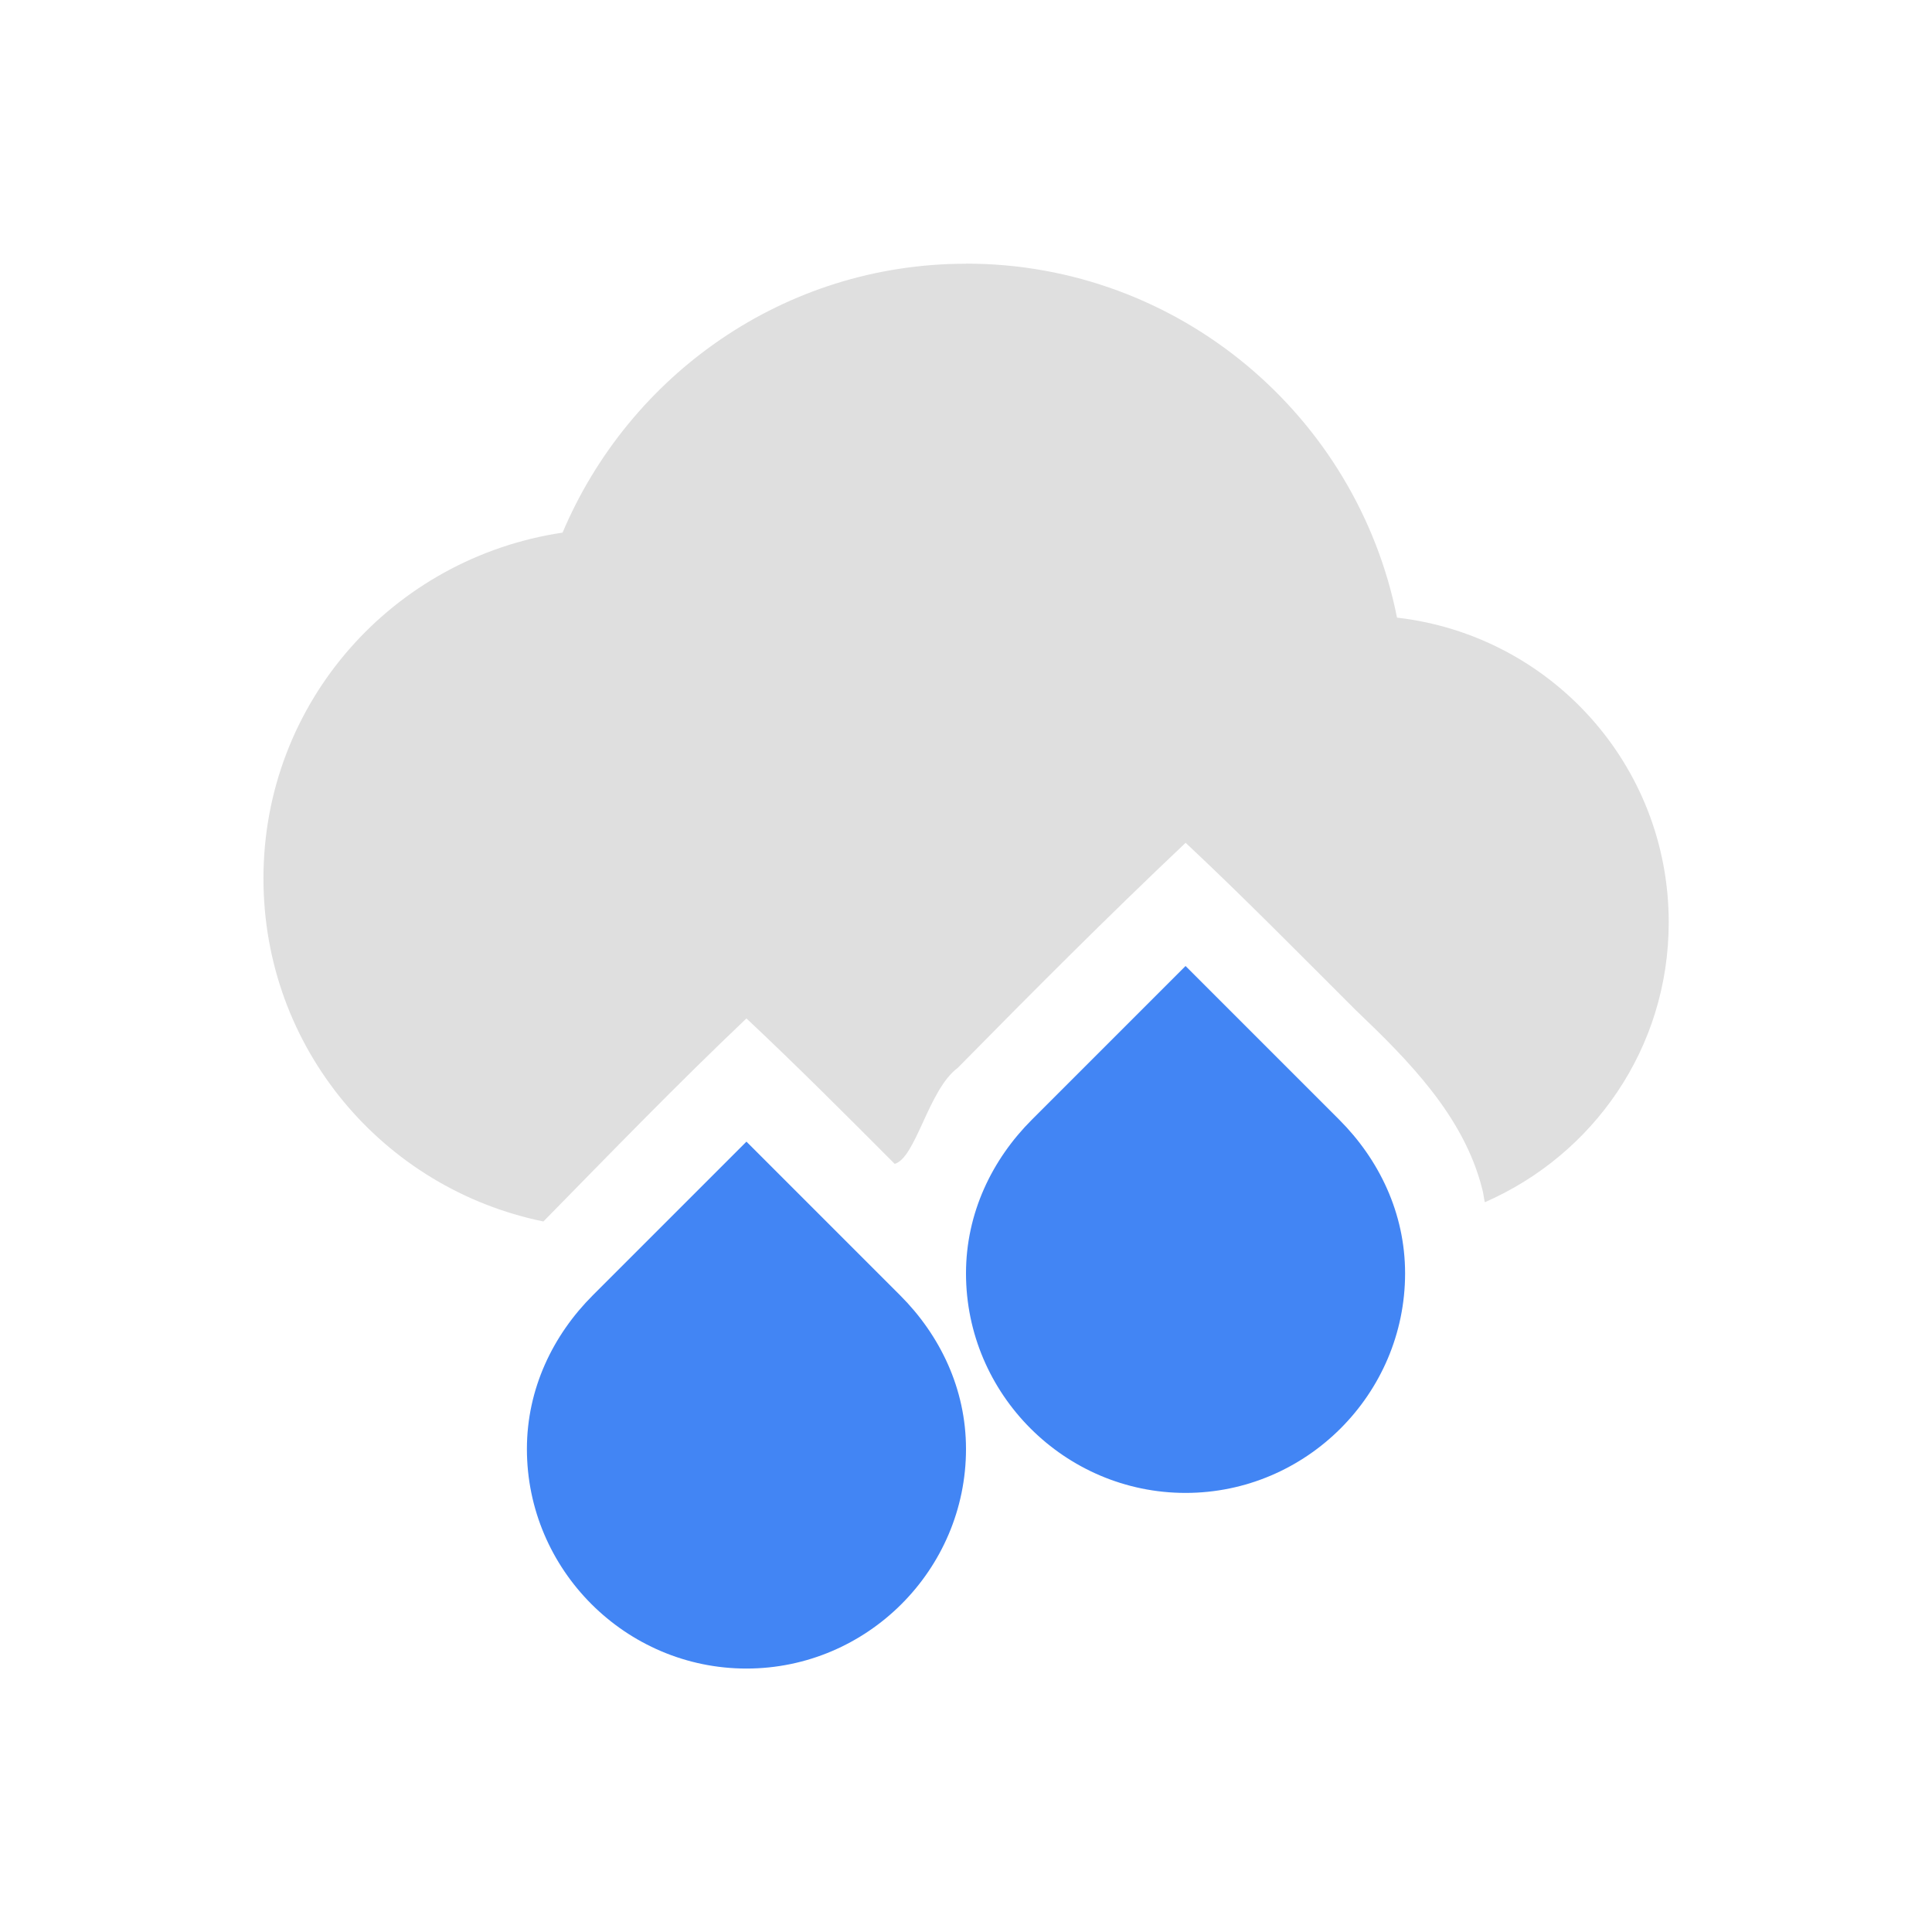
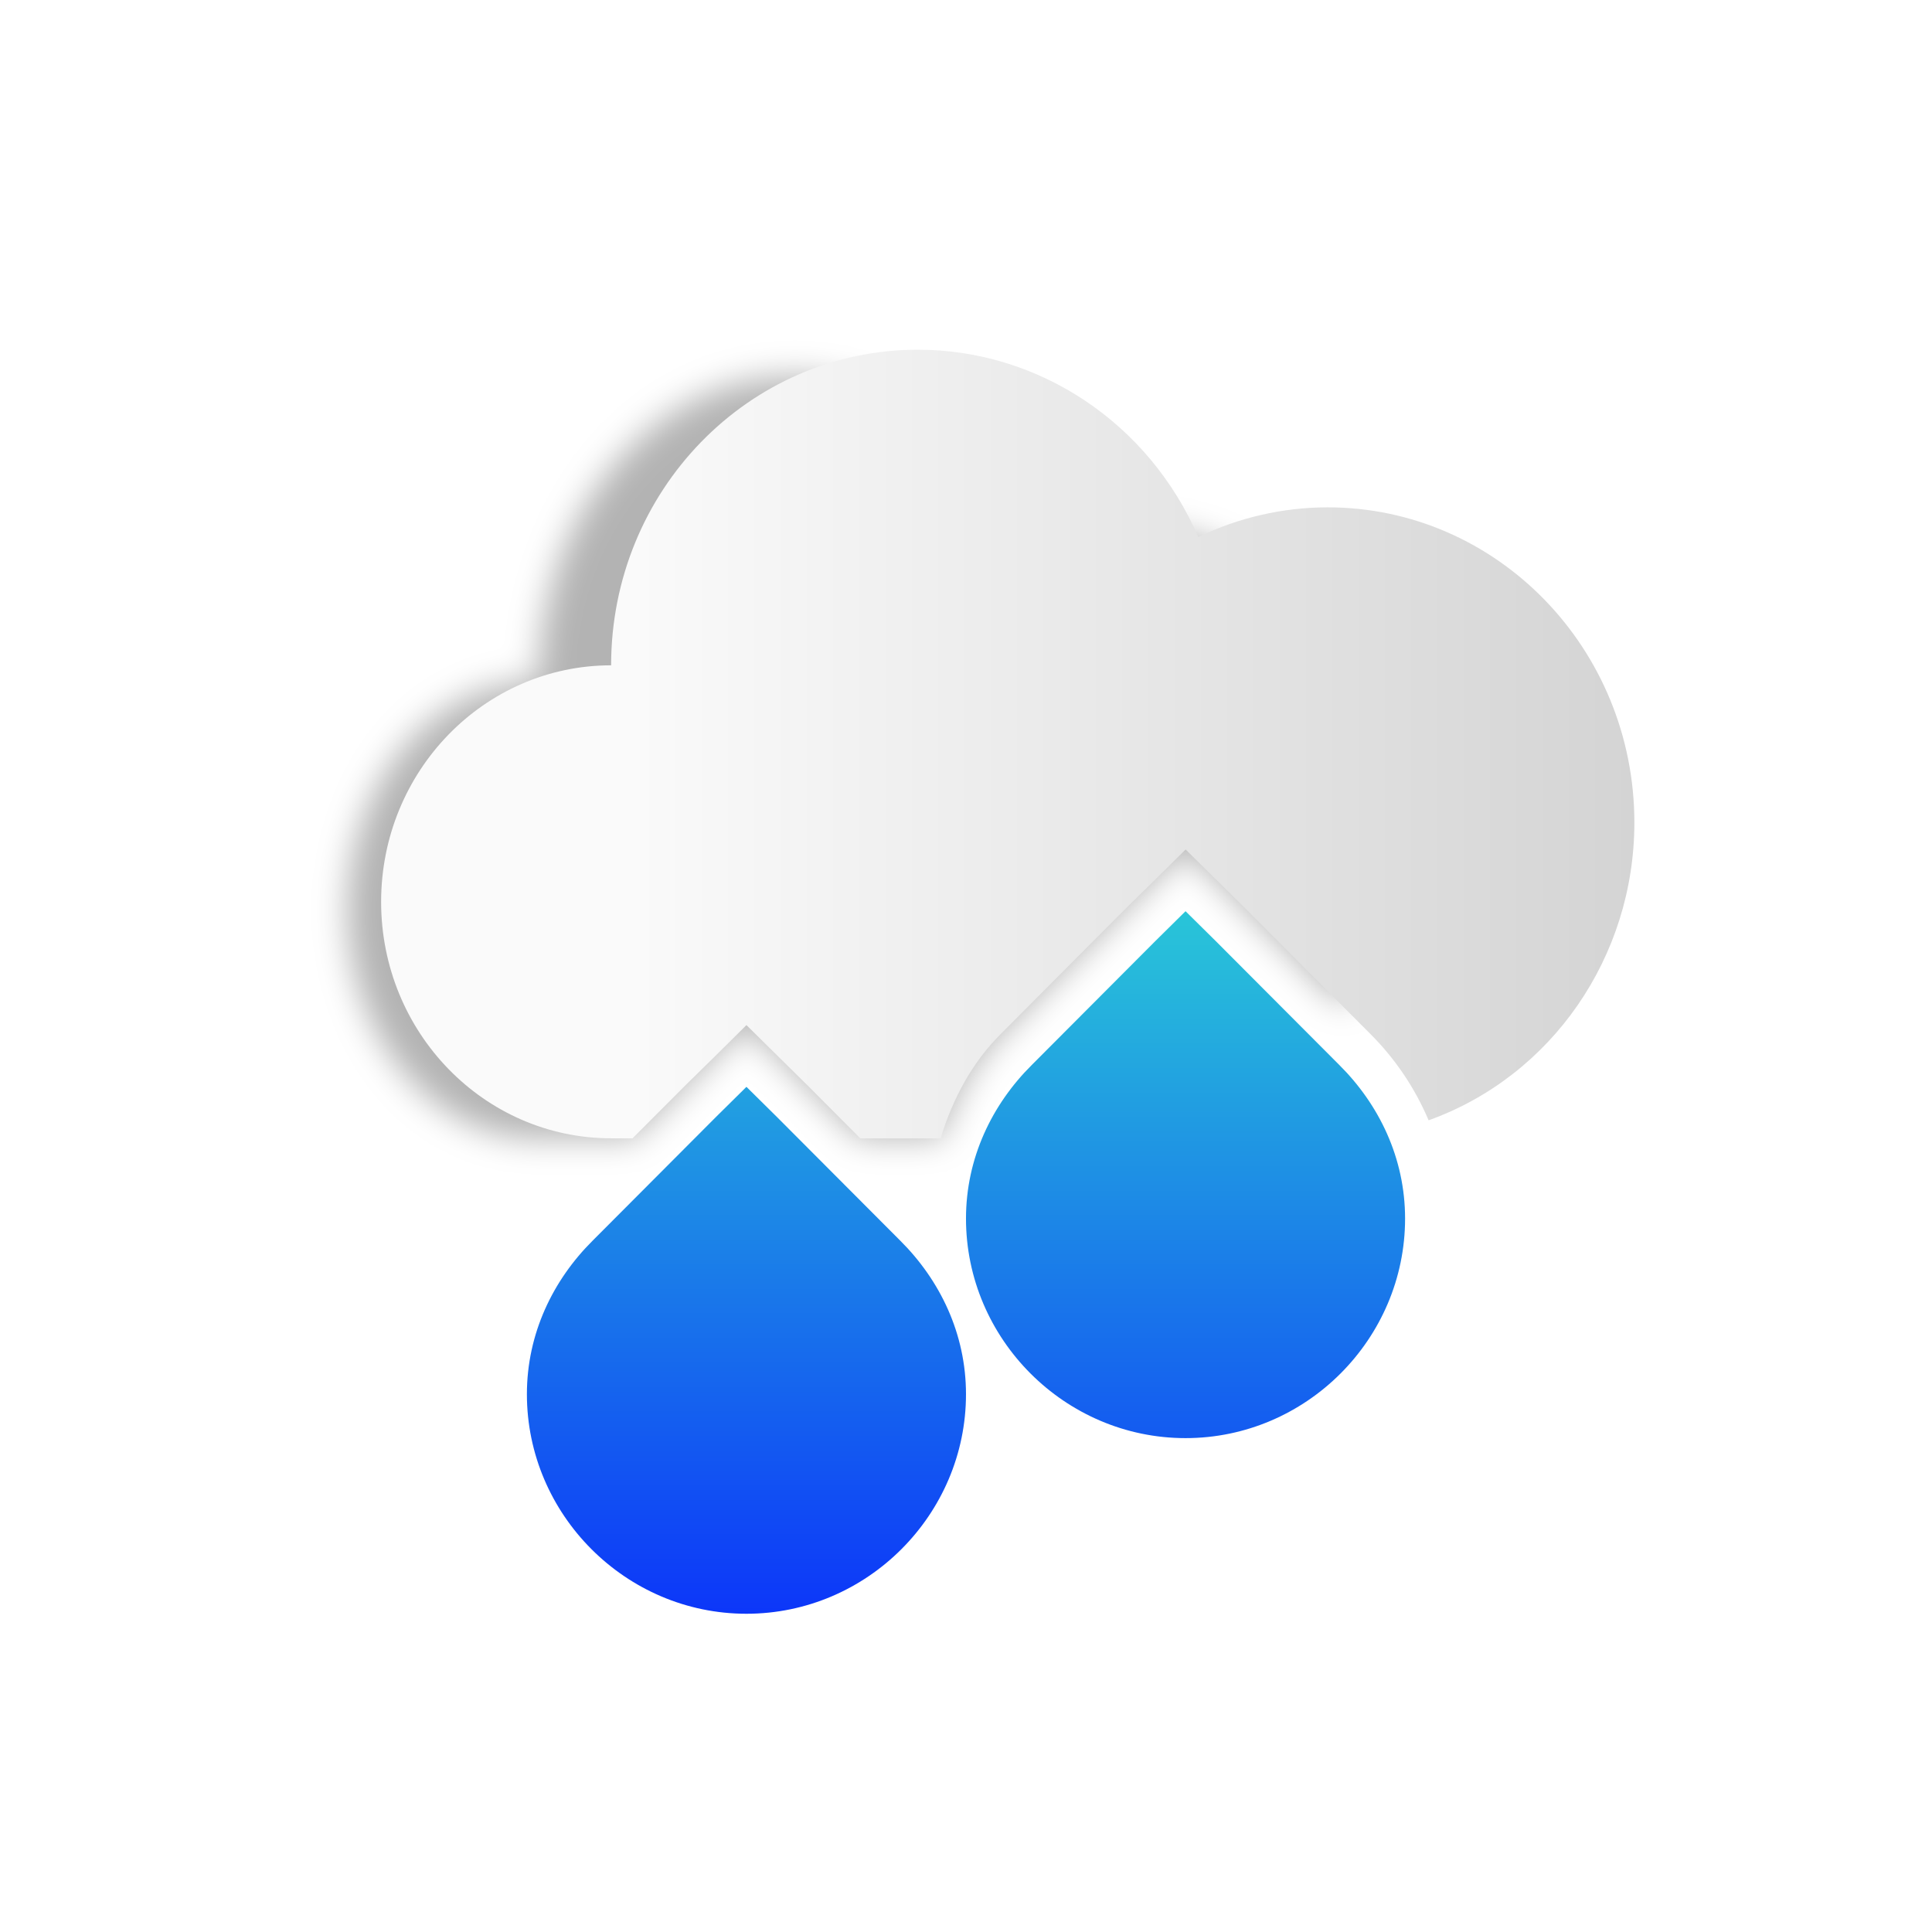
- <svg xmlns="http://www.w3.org/2000/svg" width="22" height="22" version="1.1">
-   <defs>
+ <svg xmlns="http://www.w3.org/2000/svg" xmlns:xlink="http://www.w3.org/1999/xlink" width="22" height="22" version="1.1" id="svg11">
+   <defs id="defs3">
    <style id="current-color-scheme" type="text/css">
   .ColorScheme-Text { color:#dfdfdf; } .ColorScheme-Highlight { color:#4285f4; }
  </style>
+     <linearGradient xlink:href="#linearGradient3490" id="linearGradient929" x1="7.823" y1="15.356" x2="7.823" y2="6.966" gradientUnits="userSpaceOnUse" />
+     <linearGradient gradientUnits="userSpaceOnUse" y2="-72.245" y1="-82.284" x2="33.837" x1="19.843" id="linearGradient3490">
+       <stop id="stop933" offset="0" stop-color="#0c35f9" />
+       <stop id="stop935" offset="1" stop-color="#2acbd7" />
+     </linearGradient>
+     <filter style="color-interpolation-filters:sRGB" id="filter1012" x="-0.048" y="-0.076" width="1.096" height="1.153">
+       <feGaussianBlur stdDeviation="0.188" id="feGaussianBlur823" />
+     </filter>
+     <linearGradient xlink:href="#linearGradient992" id="linearGradient902" gradientUnits="userSpaceOnUse" gradientTransform="matrix(1.522266,0,0,1.522266,-15.78007,-8.515125)" x1="13.152" y1="9.126" x2="20.621" y2="9.126" />
+     <linearGradient id="linearGradient992" x1="13.152" x2="20.621" y1="9.126" y2="9.126" gradientTransform="matrix(0.8549551,0,0,0.8549551,-2.129996,2.61742)" gradientUnits="userSpaceOnUse">
+       <stop stop-color="#fafafa" offset="0" id="stop818" />
+       <stop stop-color="#d4d4d4" offset="1" id="stop820" />
+     </linearGradient>
  </defs>
-   <g transform="translate(-33.00001,-705.2899)">
-     <path style="fill:currentColor" class="ColorScheme-Text" d="m 44,708.293 c -2.071,0 -3.835,1.268 -4.594,3.062 -1.928,0.287 -3.406,1.93 -3.406,3.938 0,1.933 1.365,3.533 3.188,3.906 0.764,-0.779 1.521,-1.561 2.312,-2.312 0.573,0.538 1.133,1.099 1.688,1.656 0.243,-0.069 0.383,-0.846 0.719,-1.094 0.854,-0.868 1.709,-1.725 2.594,-2.562 0.666,0.624 1.291,1.261 1.938,1.906 0.598,0.571 1.228,1.204 1.438,2.031 0.016,0.051 0.018,0.105 0.031,0.156 1.235,-0.54 2.094,-1.753 2.094,-3.188 0,-1.797 -1.351,-3.269 -3.094,-3.469 -0.455,-2.293 -2.479,-4.031 -4.906,-4.031 z m 2.5,9.438 c -0.085,0.083 -0.165,0.167 -0.25,0.25 -0.397,0.416 -0.899,0.784 -1.125,1.312 l 2.781,0 c -0.026,-0.061 -0.057,-0.129 -0.094,-0.188 -0.373,-0.513 -0.879,-0.913 -1.312,-1.375 z" />
-     <path style="fill:currentColor" class="ColorScheme-Highlight" d="m 46.5,716.29 -0.344,0.344 -1.406,1.406 c -0.453,0.453 -0.75,1.063 -0.75,1.75 0,1.375 1.125,2.5 2.5,2.5 1.375,0 2.5,-1.125 2.5,-2.5 0,-0.687 -0.297,-1.297 -0.75,-1.75 l -1.406,-1.406 z m -5,2 -0.344,0.344 -1.406,1.406 c -0.453,0.453 -0.75,1.063 -0.75,1.75 0,1.375 1.125,2.5 2.5,2.5 1.375,0 2.5,-1.125 2.5,-2.5 0,-0.687 -0.297,-1.297 -0.75,-1.75 l -1.406,-1.406 z" />
+   <g id="g980" transform="translate(2.999893,3.09511)">
+     <path id="path7" d="m 10.5,7.281 -0.344,0.34 -1.406,1.41 C 8.297,9.481 8,10.091 8,10.781 c 0,1.37 1.125,2.5 2.5,2.5 1.375,0 2.5,-1.13 2.5,-2.5 0,-0.69 -0.297,-1.3 -0.75,-1.75 l -1.406,-1.41 z m -5,2 -0.344,0.34 L 3.75,11.031 c -0.453,0.45 -0.75,1.06 -0.75,1.75 0,1.37 1.125,2.5 2.5,2.5 1.375,0 2.5,-1.13 2.5,-2.5 0,-0.69 -0.297,-1.3 -0.75,-1.75 L 5.844,9.621 Z" class="ColorScheme-Highlight" style="color:#4285f4;fill:url(#linearGradient929);fill-opacity:1" />
+     <path id="path853" d="m 6.043,1.191 v 0.002 c -1.604,-4.292e-4 -2.905,1.552 -2.906,3.469 v 0.002 C 1.934,4.664 0.959,5.829 0.959,7.266 0.959,8.702 1.934,9.867 3.137,9.867 H 4.203 L 4.803,9.266 5.148,8.926 5.5,8.578 6.197,9.266 6.797,9.867 H 7.711 C 7.849,9.412 8.073,8.999 8.396,8.678 L 9.803,7.266 10.148,6.926 10.5,6.578 l 0.697,0.688 1.107,1.111 C 12.643,7.796 12.824,7.104 12.824,6.396 12.824,4.479 11.523,2.925 9.918,2.926 9.495,2.928 9.078,3.04 8.695,3.254 8.23,2.001 7.19,1.193 6.043,1.191 Z" style="opacity:0.3;fill-rule:evenodd;stroke-width:1.364;filter:url(#filter1012)" />
+     <path id="path855" d="M 7.453,0.887 C 5.524,0.887 3.96,2.495 3.959,4.479 v 0.002 C 2.513,4.481 1.34,5.687 1.34,7.174 1.34,8.661 2.513,9.867 3.959,9.867 h 0.244 L 4.803,9.266 5.149,8.926 5.5,8.578 l 0.697,0.688 0.6,0.602 H 7.711 C 7.849,9.412 8.074,8.999 8.397,8.678 l 1.406,-1.412 0.346,-0.34 0.352,-0.348 0.697,0.688 1.404,1.41 0.002,0.002 C 12.882,8.955 13.11,9.289 13.268,9.662 14.67,9.159 15.61,7.8 15.611,6.273 15.611,4.289 14.045,2.681 12.115,2.682 11.607,2.683 11.105,2.798 10.645,3.02 10.084,1.723 8.833,0.888 7.453,0.887 Z" style="fill:url(#linearGradient902);fill-rule:evenodd;stroke-width:1.522" />
  </g>
</svg>
